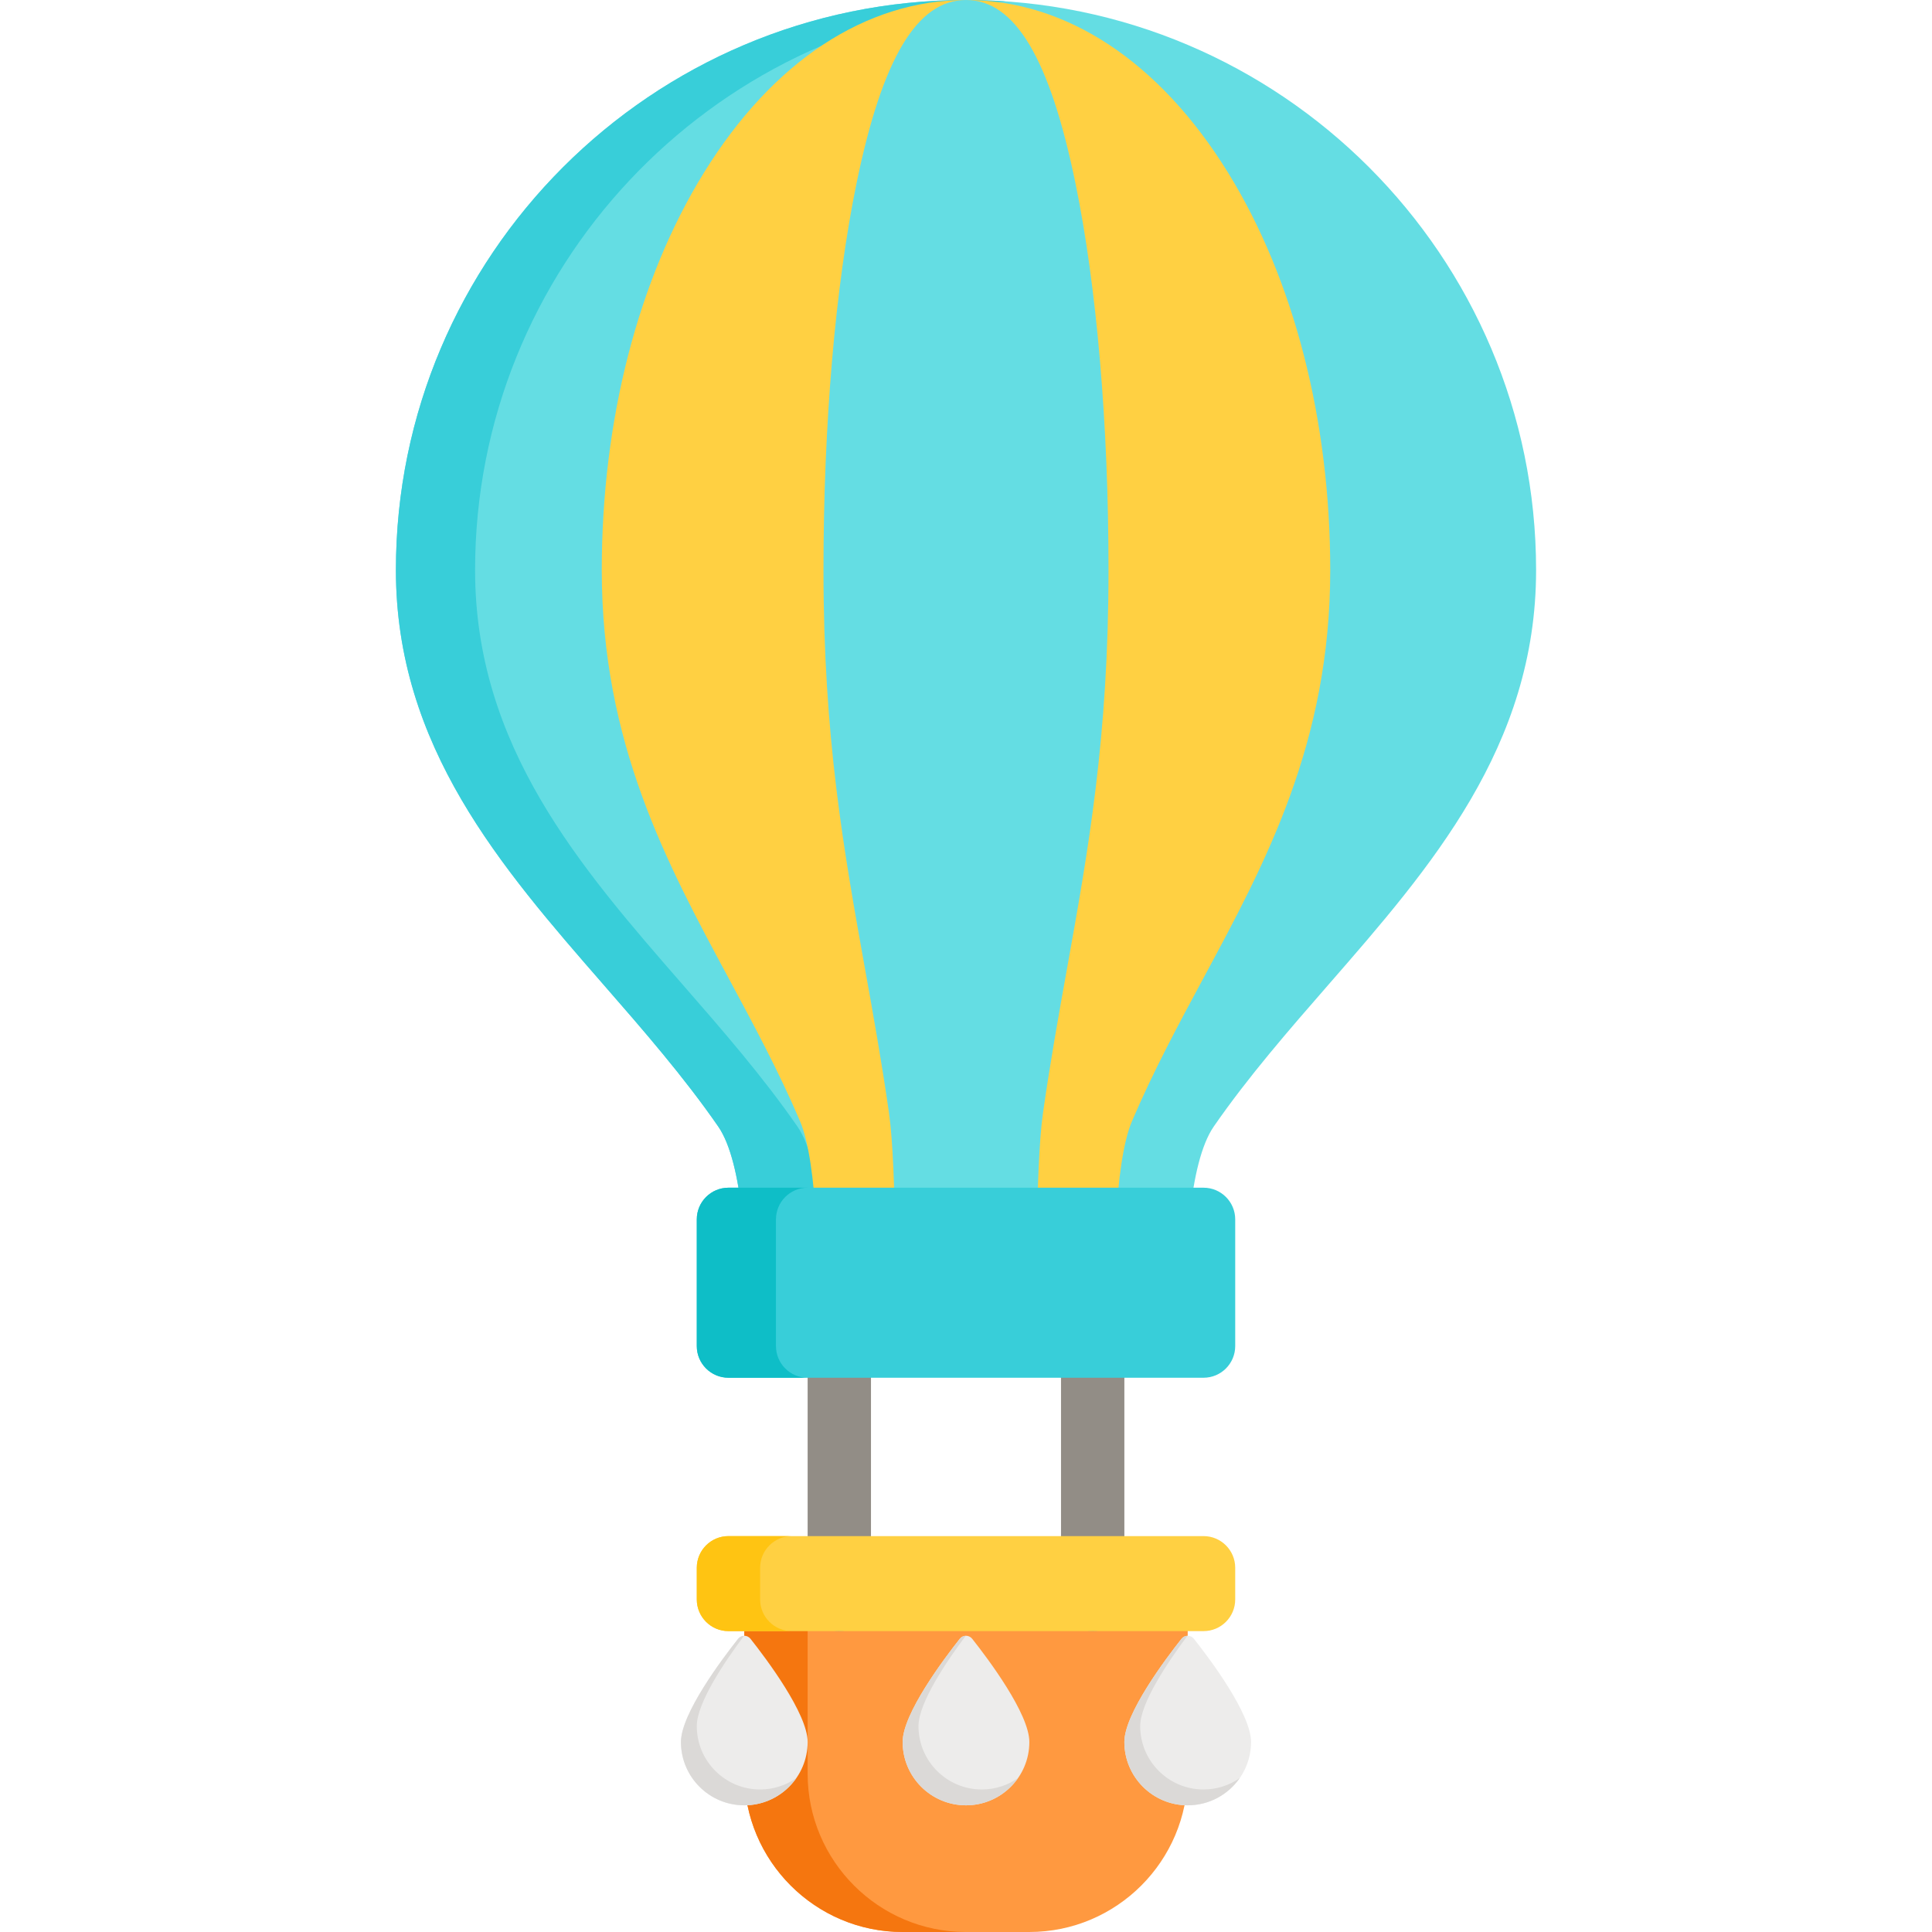
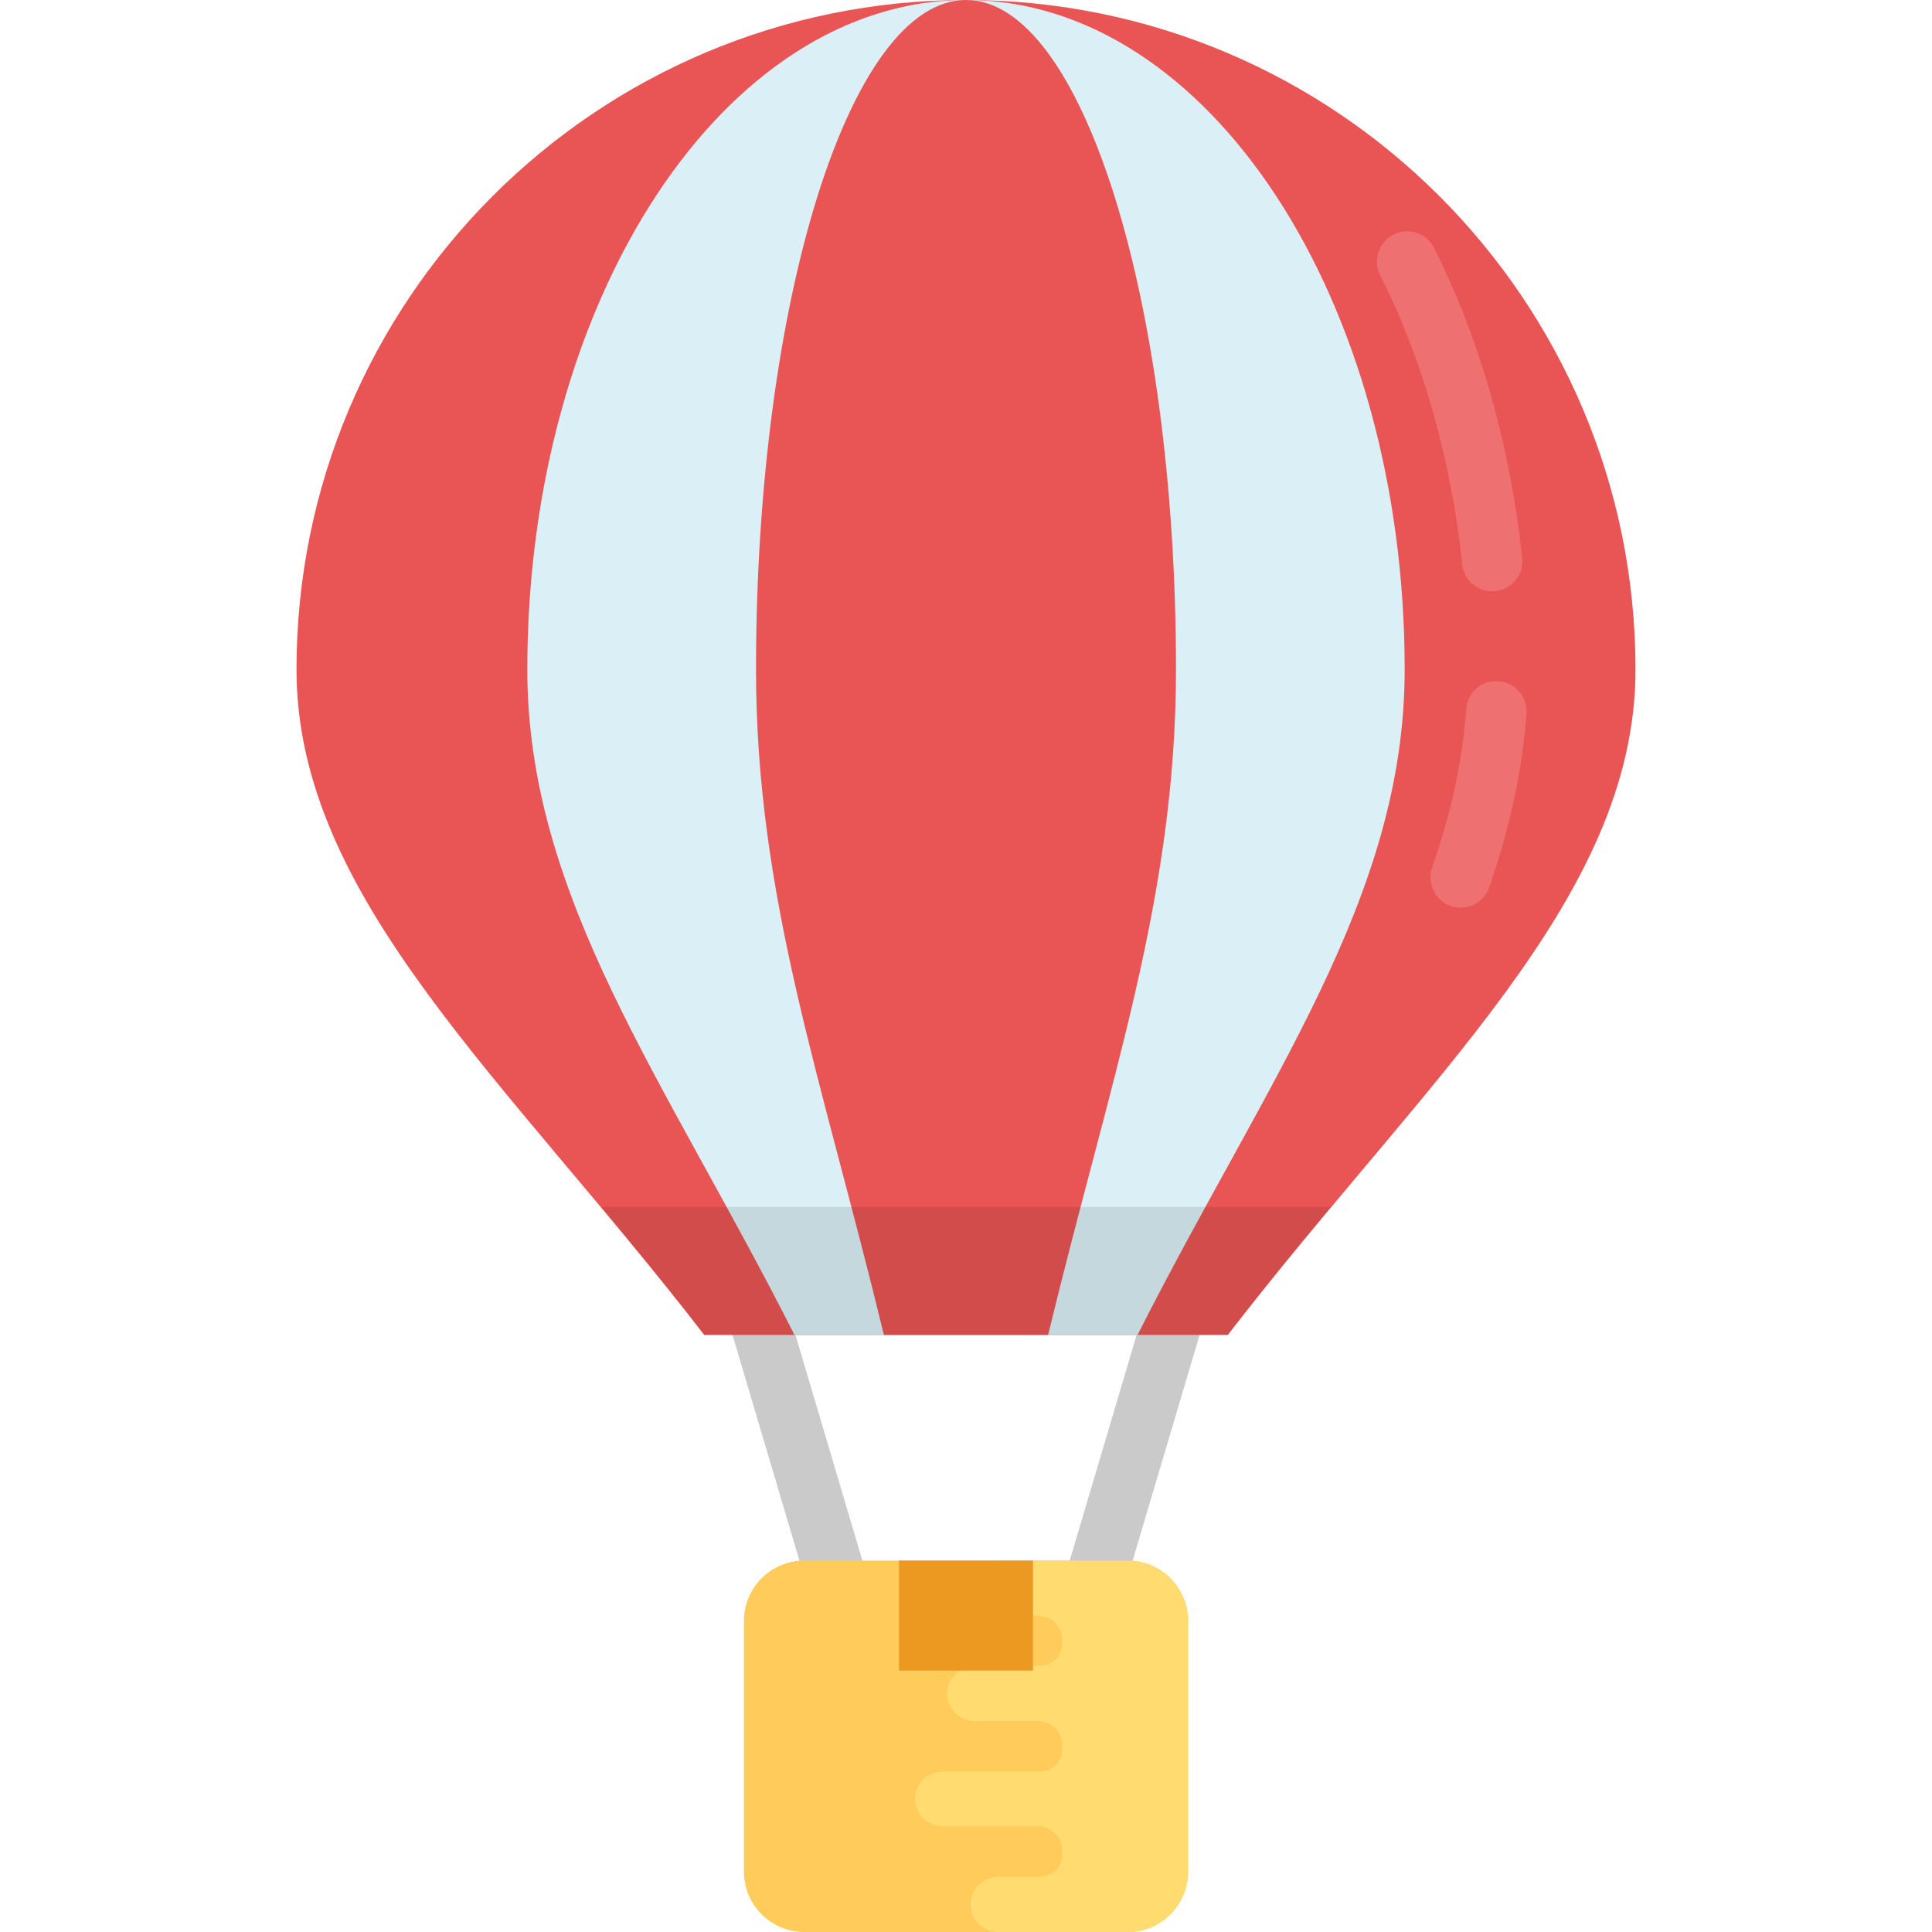
- <svg xmlns="http://www.w3.org/2000/svg" version="1.1" id="Layer_1" x="0px" y="0px" viewBox="0 0 512 512" style="enable-background:new 0 0 512 512;" xml:space="preserve">
-   <path style="fill:#FF9940;" d="M306.361,415.475H205.639c-4.635,0-8.393,3.758-8.393,8.393v46.164  c0,23.141,18.826,41.967,41.967,41.967h33.574c23.141,0,41.967-18.826,41.967-41.967v-46.164  C314.754,419.234,310.996,415.475,306.361,415.475z" />
-   <path style="fill:#F5760F;" d="M214.033,470.033v-46.164c0-4.635,3.758-8.393,8.393-8.393h-16.787c-4.635,0-8.393,3.758-8.393,8.393  v46.164c0,23.141,18.826,41.967,41.967,41.967H256C232.859,512,214.033,493.173,214.033,470.033z" />
+ <svg xmlns="http://www.w3.org/2000/svg" version="1.1" id="Capa_1" x="0px" y="0px" viewBox="0 0 512 512" style="enable-background:new 0 0 512 512;" xml:space="preserve">
  <g>
-     <path style="fill:#928D86;" d="M289.574,432.262c-4.635,0-8.393-3.758-8.393-8.393v-75.541c0-4.635,3.758-8.393,8.393-8.393   s8.393,3.758,8.393,8.393v75.541C297.967,428.504,294.209,432.262,289.574,432.262z" />
-     <path style="fill:#928D86;" d="M222.426,432.262c-4.635,0-8.393-3.758-8.393-8.393v-75.541c0-4.635,3.758-8.393,8.393-8.393   c4.635,0,8.393,3.758,8.393,8.393v75.541C230.82,428.504,227.061,432.262,222.426,432.262z" />
+     <rect x="172.02" y="375.498" transform="matrix(-0.2843 -0.9587 0.9587 -0.2843 -96.3085 695.1006)" style="fill:#CACACA;" width="78.541" height="15.999" />
+     <rect x="261.483" y="375.517" transform="matrix(0.2843 -0.9587 0.9587 0.2843 -152.4441 562.8214)" style="fill:#CACACA;" width="78.541" height="15.999" />
  </g>
-   <path style="fill:#FFD042;" d="M318.951,432.262H193.049c-4.635,0-8.393-3.758-8.393-8.393v-8.393c0-4.635,3.758-8.393,8.393-8.393  h125.902c4.635,0,8.393,3.758,8.393,8.393v8.393C327.344,428.504,323.586,432.262,318.951,432.262z" />
-   <path style="fill:#FFC412;" d="M201.443,423.869v-8.393c0-4.635,3.758-8.393,8.393-8.393h-16.787c-4.635,0-8.393,3.758-8.393,8.393  v8.393c0,4.635,3.758,8.393,8.393,8.393h16.787C205.201,432.262,201.443,428.504,201.443,423.869z" />
-   <path style="fill:#EDECEB;" d="M239.213,461.639c0-7.479,10.922-22.005,15.146-27.345c0.839-1.061,2.443-1.061,3.281,0  c4.225,5.339,15.147,19.866,15.147,27.345c0,9.272-7.515,16.787-16.787,16.787C246.728,478.426,239.213,470.911,239.213,461.639z" />
-   <path style="fill:#DBD9D7;" d="M260.197,474.229c-9.272,0-16.787-7.516-16.787-16.787c0-6.219,7.549-17.305,12.522-23.936  c-0.588,0.019-1.169,0.277-1.573,0.788c-4.224,5.339-15.146,19.866-15.146,27.345c0,9.271,7.515,16.787,16.787,16.787  c5.708,0,10.743-2.855,13.776-7.208C267.058,473.112,263.76,474.229,260.197,474.229z" />
-   <path style="fill:#EDECEB;" d="M297.967,461.639c0-7.479,10.922-22.005,15.146-27.345c0.839-1.061,2.443-1.061,3.281,0  c4.225,5.339,15.147,19.866,15.147,27.345c0,9.272-7.515,16.787-16.787,16.787S297.967,470.911,297.967,461.639z" />
-   <path style="fill:#DBD9D7;" d="M318.951,474.229c-9.272,0-16.787-7.516-16.787-16.787c0-6.219,7.549-17.305,12.522-23.936  c-0.588,0.019-1.169,0.277-1.573,0.788c-4.224,5.339-15.146,19.866-15.146,27.345c0,9.271,7.515,16.787,16.787,16.787  c5.708,0,10.743-2.855,13.776-7.208C325.812,473.112,322.514,474.229,318.951,474.229z" />
-   <path style="fill:#EDECEB;" d="M214.033,461.639c0-7.479-10.922-22.005-15.146-27.345c-0.839-1.061-2.443-1.061-3.281,0  c-4.225,5.339-15.147,19.866-15.147,27.345c0,9.272,7.515,16.787,16.787,16.787C206.518,478.426,214.033,470.911,214.033,461.639z" />
-   <path style="fill:#DBD9D7;" d="M201.443,474.229c-9.272,0-16.787-7.516-16.787-16.787c0-6.219,7.549-17.305,12.522-23.936  c-0.588,0.019-1.169,0.277-1.573,0.788c-4.224,5.339-15.146,19.866-15.146,27.345c0,9.271,7.515,16.787,16.787,16.787  c5.708,0,10.743-2.855,13.776-7.208C208.304,473.112,205.006,474.229,201.443,474.229z" />
-   <path style="fill:#64DDE3;" d="M256,0c-83.307,0-151.082,67.775-151.082,151.082c0,46.747,27.948,78.805,54.975,109.809  c10.489,12.031,21.333,24.471,30.448,37.653c6.676,9.656,7.788,35.337,6.92,49.255c-0.147,2.313,0.67,4.584,2.257,6.274  s3.803,2.648,6.121,2.648h100.721c2.318,0,4.532-0.959,6.119-2.648c1.587-1.69,2.404-3.961,2.258-6.274  c-0.879-13.903,0.223-39.57,6.92-49.254c9.115-13.182,19.96-25.622,30.448-37.653c27.028-31.004,54.976-63.063,54.976-109.81  C407.082,67.775,339.307,0,256,0z" />
-   <path style="fill:#38CED9;" d="M218.246,347.799c0.868-13.917-0.244-39.599-6.92-49.255c-9.115-13.182-19.961-25.622-30.448-37.653  c-27.028-31.004-54.976-63.062-54.976-109.809c0-79.78,62.16-145.305,140.59-150.712C263.024,0.131,259.527,0,256,0  c-83.307,0-151.082,67.775-151.082,151.082c0,46.747,27.948,78.805,54.975,109.809c10.489,12.031,21.333,24.471,30.448,37.653  c6.676,9.656,7.788,35.337,6.92,49.255c-0.147,2.313,0.67,4.584,2.257,6.274s3.803,2.648,6.121,2.648h20.984  c-2.318,0-4.532-0.959-6.12-2.648C218.916,352.384,218.099,350.112,218.246,347.799z" />
-   <path style="fill:#FFD042;" d="M325.459,45.775C307.227,16.257,282.559,0,256,0s-51.227,16.257-69.46,45.775  c-17.452,28.259-27.065,65.657-27.065,105.307c0,45.718,17.123,77.519,33.682,108.272c6.484,12.041,13.188,24.492,18.835,37.713  c4.88,11.426,4.914,40.641,4.516,50.935c-0.088,2.281,0.756,4.5,2.339,6.144s3.767,2.575,6.049,2.575h62.21  c2.283,0,4.466-0.931,6.05-2.575c1.582-1.645,2.427-3.864,2.339-6.145c-0.399-10.294-0.365-39.509,4.516-50.935  c5.647-13.221,12.35-25.671,18.834-37.712c16.559-30.753,33.682-62.554,33.682-108.272  C352.525,111.431,342.913,74.033,325.459,45.775z" />
-   <path style="fill:#64DDE3;" d="M284.994,48.493C278.183,15.409,268.969,0,256,0c-12.969,0-22.183,15.409-28.994,48.493  c-5.659,27.491-8.776,63.923-8.776,102.589c0,44.35,5.355,74.188,11.025,105.777c2.178,12.132,4.43,24.676,6.339,38.094  c2.116,14.866,1.649,52.883,1.644,53.266c-0.028,2.245,0.842,4.408,2.419,6.006c1.577,1.597,3.729,2.497,5.973,2.497h20.737  c2.245,0,4.396-0.899,5.973-2.497c1.577-1.598,2.449-3.76,2.419-6.006c-0.005-0.382-0.471-38.4,1.644-53.266  c1.911-13.42,4.162-25.965,6.34-38.098c5.672-31.588,11.027-61.424,11.027-105.773C293.77,112.417,290.653,75.984,284.994,48.493z" />
-   <path style="fill:#38CED9;" d="M318.951,314.754H193.049c-4.635,0-8.393,3.758-8.393,8.393v33.574c0,4.635,3.758,8.393,8.393,8.393  h125.902c4.635,0,8.393-3.758,8.393-8.393v-33.574C327.344,318.512,323.586,314.754,318.951,314.754z" />
-   <path style="fill:#0EBEC7;" d="M205.639,356.721v-33.574c0-4.635,3.758-8.393,8.393-8.393h-20.984c-4.635,0-8.393,3.758-8.393,8.393  v33.574c0,4.635,3.758,8.393,8.393,8.393h20.984C209.397,365.115,205.639,361.357,205.639,356.721z" />
+   <path style="fill:#E95454;" d="M325.376,353.776C377.664,286,433.424,238.064,433.424,177.424C433.424,79.536,354.064,0,256,0  S78.576,79.536,78.576,177.424c0,60.64,55.76,108.576,108.048,176.352H325.376z" />
+   <path style="fill:#DAEFF6;" d="M301.456,353.776c34.272-67.776,70.8-115.712,70.8-176.352C372.272,79.536,320.272,0,256,0  c-64.256,0-116.256,79.536-116.256,177.424c0,60.64,36.544,108.576,70.8,176.352H301.456z" />
+   <path style="fill:#E95454;" d="M277.76,353.776c16.4-67.776,33.888-115.712,33.888-176.352C311.648,79.536,286.752,0,256,0  s-55.648,79.536-55.648,177.424c0,60.64,17.488,108.576,33.888,176.352H277.76z" />
+   <g>
+     <path style="fill:#EF7071;" d="M397.152,180.528c-4.512-0.432-8.256,2.976-8.576,7.392c-1.008,13.616-3.968,27.344-9.04,42   c-1.44,4.192,0.768,8.736,4.944,10.192c4.224,1.44,8.752-0.816,10.176-4.944c5.536-16,8.768-31.056,9.872-46.064   C404.864,184.704,401.568,180.864,397.152,180.528z" />
+     <path style="fill:#EF7071;" d="M396.304,156.672c4.384-0.464,7.568-4.4,7.104-8.8c-3.168-29.712-11.248-58.144-23.376-82.192   c-1.984-3.936-6.8-5.52-10.736-3.536c-3.952,1.984-5.536,6.8-3.536,10.752c11.264,22.336,18.784,48.848,21.76,76.656   C387.968,153.968,391.92,157.152,396.304,156.672z" />
+   </g>
+   <g style="opacity:0.1;">
+     <path style="fill:#010101;" d="M352.656,319.856c-8.992,10.848-18.144,22.048-27.296,33.904H186.656   c-9.152-11.872-18.304-23.056-27.296-33.904H352.656z" />
+   </g>
+   <path style="fill:#FFCC5B;" d="M298.848,413.568h-85.696c-8.832,0-16,7.168-16,16V496c0,8.832,7.168,16,16,16h85.696  c8.832,0,16-7.168,16-16v-66.432C314.848,420.736,307.68,413.568,298.848,413.568z" />
+   <path style="fill:#FFDB70;" d="M298.848,413.568h-33.36c-3.84,0-7.328,2.784-7.664,6.512c-0.464,4.416,3.024,8.128,7.328,8.128h9.92  c3.6,0,6.512,2.896,6.384,6.512v0.576c0.24,3.376-2.448,6.16-5.92,6.16h-16.848c-3.84,0-7.328,2.784-7.664,6.624  c-0.464,4.304,3.024,8.016,7.312,8.016h16.736c3.6,0,6.512,2.912,6.384,6.512v0.576c0.24,3.488-2.448,6.272-5.92,6.272h-25.328  c-3.84,0-7.328,2.672-7.664,6.512c-0.464,4.416,3.024,8.016,7.328,8.016h25.216c3.6,0,6.512,3.024,6.384,6.512v0.704  c0.24,3.376-2.448,6.16-5.92,6.16h-10.64c-3.84,0-7.328,2.784-7.664,6.512c-0.48,4.416,2.992,8.128,7.296,8.128h34.304  c8.832,0,16-7.168,16-16v-66.432C314.848,420.736,307.68,413.568,298.848,413.568z" />
+   <rect x="238.24" y="413.568" style="fill:#EC9922;" width="35.504" height="29.152" />
  <g>
</g>
  <g>
</g>
  <g>
</g>
  <g>
</g>
  <g>
</g>
  <g>
</g>
  <g>
</g>
  <g>
</g>
  <g>
</g>
  <g>
</g>
  <g>
</g>
  <g>
</g>
  <g>
</g>
  <g>
</g>
  <g>
</g>
</svg>
